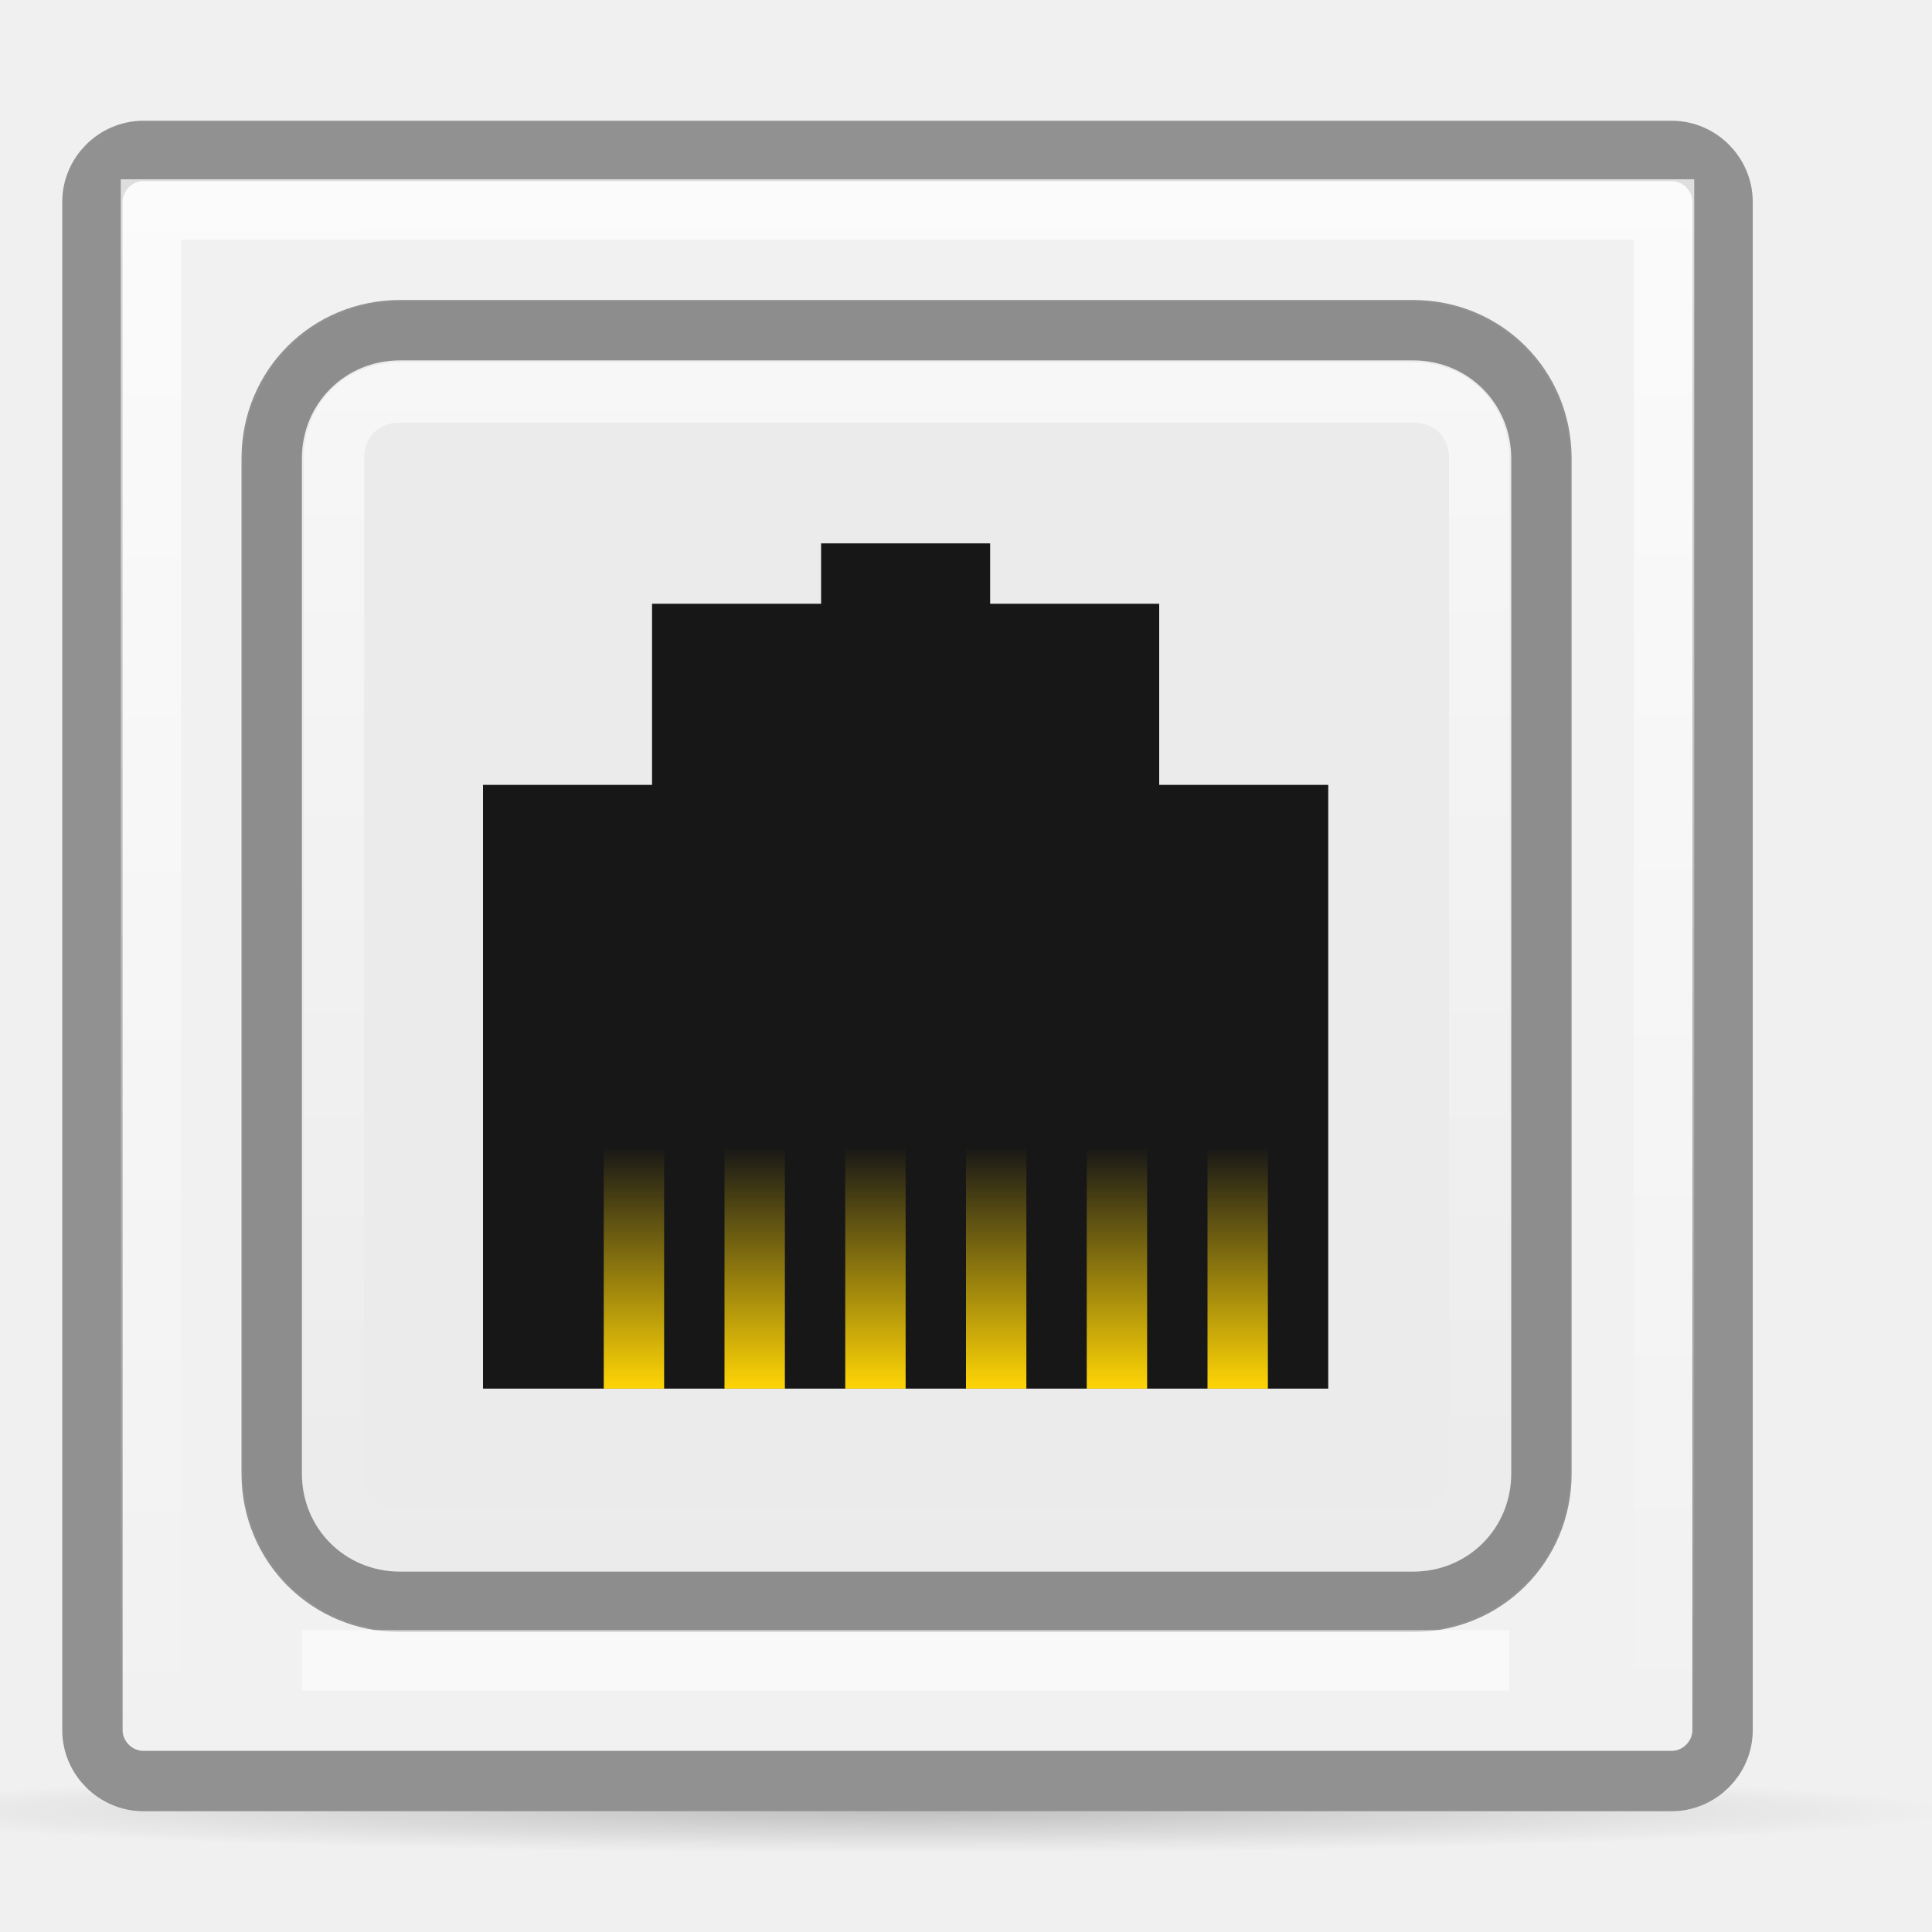
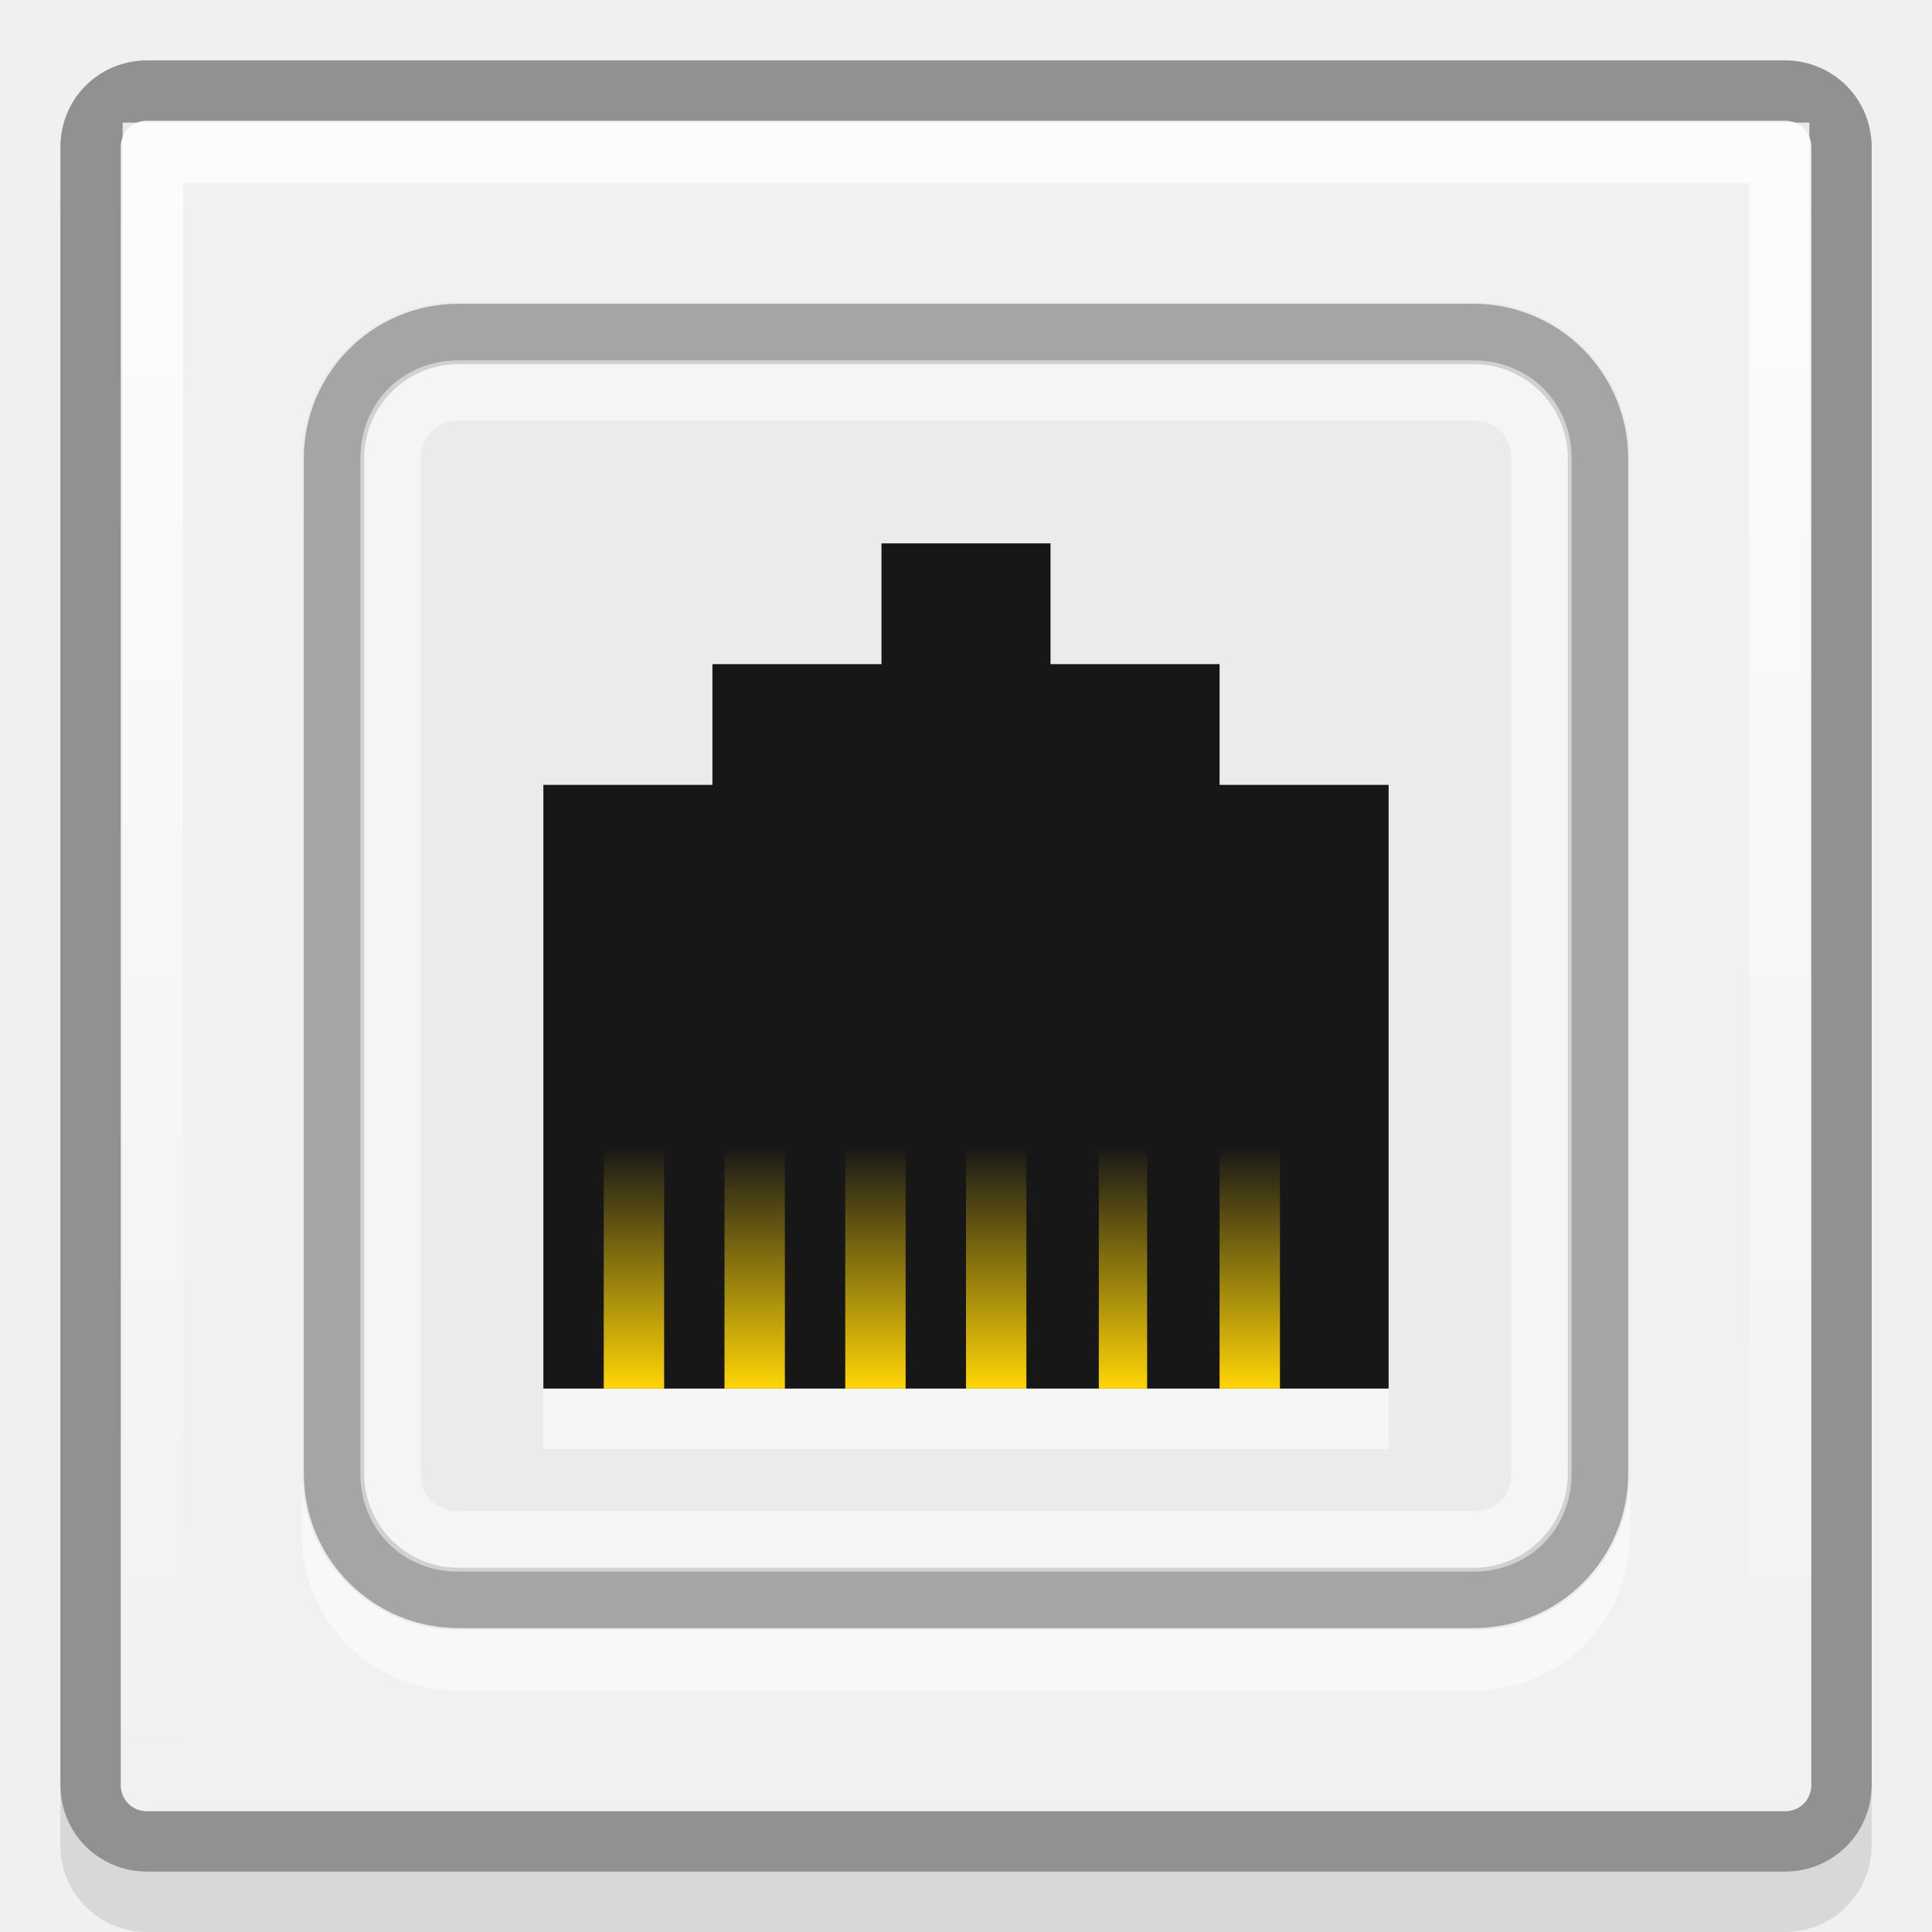
- <svg xmlns="http://www.w3.org/2000/svg" xmlns:xlink="http://www.w3.org/1999/xlink" version="1.1" width="32" height="32">
+ <svg xmlns="http://www.w3.org/2000/svg" xmlns:xlink="http://www.w3.org/1999/xlink" version="1.1" width="32" height="32" id="svg2">
  <defs id="defs6">
-     <linearGradient id="linearGradient3834">
-       <stop id="stop3836" stop-color="#ffffff" />
-       <stop id="stop3838" offset="1" stop-color="#ffffff" stop-opacity="0" />
+     <linearGradient id="linearGradient3824">
+       <stop style="stop-color:#ffffff;stop-opacity:1;" offset="0" id="stop3826" />
+       <stop style="stop-color:#ffffff;stop-opacity:0;" offset="1" id="stop3828" />
    </linearGradient>
    <linearGradient id="linearGradient3869">
-       <stop id="stop3871" stop-color="#ebebeb" />
-       <stop id="stop3873" offset="1" stop-color="#ebebeb" />
+       <stop id="stop3871" style="stop-color:#ebebeb;stop-opacity:1" offset="0" />
+       <stop id="stop3873" style="stop-color:#ebebeb;stop-opacity:1" offset="1" />
    </linearGradient>
    <linearGradient id="linearGradient4663">
-       <stop id="stop4665" stop-color="#ffd506" stop-opacity="0" />
-       <stop id="stop4667" offset="1" stop-color="#ffd506" />
+       <stop id="stop4665" style="stop-color:#ffd506;stop-opacity:0" offset="0" />
+       <stop id="stop4667" style="stop-color:#ffd506;stop-opacity:1" offset="1" />
    </linearGradient>
-     <linearGradient id="linearGradient3683">
-       <stop id="stop3685" stop-opacity="0.2" />
-       <stop id="stop3687" offset="1" stop-opacity="0" />
-     </linearGradient>
-     <linearGradient y1="41" x2="0" y2="7" id="linearGradient3636" xlink:href="#linearGradient3869" gradientUnits="userSpaceOnUse" gradientTransform="matrix(0.6460784,0,0,0.6470588,-0.489214,0.4705887)" />
-     <radialGradient cx="26.65" cy="48.403" r="29.604" id="radialGradient3689" xlink:href="#linearGradient3683" gradientUnits="userSpaceOnUse" gradientTransform="matrix(0.5855148,0,0,0.02335777,-0.5705969,28.86942)" />
-     <linearGradient y1="28" x2="0" y2="34" id="linearGradient4669" xlink:href="#linearGradient4663" gradientUnits="userSpaceOnUse" />
-     <linearGradient y1="28" x2="0" y2="34" id="linearGradient3030" xlink:href="#linearGradient4663" gradientUnits="userSpaceOnUse" gradientTransform="matrix(1.5,0,0,1,-7.550007,0.4999997)" />
-     <linearGradient y1="28" x2="0" y2="34" id="linearGradient3032" xlink:href="#linearGradient4663" gradientUnits="userSpaceOnUse" gradientTransform="matrix(1.5,0,0,1,-7.549996,0.4999997)" />
-     <linearGradient y1="28" x2="0" y2="34" id="linearGradient3034" xlink:href="#linearGradient4663" gradientUnits="userSpaceOnUse" gradientTransform="matrix(1.5,0,0,1,-7.549995,0.4999997)" />
-     <linearGradient y1="28" x2="0" y2="34" id="linearGradient3038" xlink:href="#linearGradient4663" gradientUnits="userSpaceOnUse" gradientTransform="matrix(1.5,0,0,1,-34.54999,-2.5)" />
-     <linearGradient y1="28" x2="0" y2="34" id="linearGradient3042" xlink:href="#linearGradient4663" gradientUnits="userSpaceOnUse" gradientTransform="matrix(1.5,0,0,1,-16.55001,0.4999997)" />
-     <linearGradient y1="28" x2="0" y2="34" id="linearGradient3044" xlink:href="#linearGradient4663" gradientUnits="userSpaceOnUse" gradientTransform="matrix(1.5,0,0,1,-16.54999,0.4999997)" />
-     <linearGradient x1="28" y1="3" x2="28.062" y2="29.031" id="linearGradient3826" xlink:href="#linearGradient3834" gradientUnits="userSpaceOnUse" />
-     <linearGradient y1="6" x2="0" y2="26" id="linearGradient3840" xlink:href="#linearGradient3834" gradientUnits="userSpaceOnUse" />
-     <linearGradient y1="28" x2="0" y2="34" id="linearGradient3845" xlink:href="#linearGradient4663" gradientUnits="userSpaceOnUse" gradientTransform="matrix(0.9999997,0,0,0.6666667,-11.99999,0.3333331)" />
-     <linearGradient y1="28" x2="0" y2="34" id="linearGradient3848" xlink:href="#linearGradient4663" gradientUnits="userSpaceOnUse" gradientTransform="matrix(1,0,0,0.6666667,-12.00001,0.3333331)" />
-     <linearGradient y1="28" x2="0" y2="34" id="linearGradient3851" xlink:href="#linearGradient4663" gradientUnits="userSpaceOnUse" gradientTransform="matrix(0.9999998,0,0,0.6666667,-3.999995,0.3333331)" />
-     <linearGradient y1="28" x2="0" y2="34" id="linearGradient3854" xlink:href="#linearGradient4663" gradientUnits="userSpaceOnUse" gradientTransform="matrix(0.9999998,0,0,0.6666667,-5.999996,0.3333331)" />
-     <linearGradient y1="28" x2="0" y2="34" id="linearGradient3857" xlink:href="#linearGradient4663" gradientUnits="userSpaceOnUse" gradientTransform="matrix(0.9999998,0,0,0.6666667,-5.999997,0.3333331)" />
-     <linearGradient y1="28" x2="0" y2="34" id="linearGradient3860" xlink:href="#linearGradient4663" gradientUnits="userSpaceOnUse" gradientTransform="matrix(1,0,0,0.6666667,-6.000004,0.3333331)" />
+     <linearGradient x1="22" y1="41" x2="22" y2="7" id="linearGradient3636" xlink:href="#linearGradient3869" gradientUnits="userSpaceOnUse" gradientTransform="matrix(0.6470589,0,0,0.6470588,0.4705883,0.470589)" />
+     <linearGradient x1="31" y1="28" x2="31" y2="34" id="linearGradient4669" xlink:href="#linearGradient4663" gradientUnits="userSpaceOnUse" />
+     <linearGradient xlink:href="#linearGradient3824" id="linearGradient3830" x1="2" y1="2" x2="2.031" y2="29.969" gradientUnits="userSpaceOnUse" />
+     <linearGradient xlink:href="#linearGradient4663" id="linearGradient3839" gradientUnits="userSpaceOnUse" x1="31" y1="28" x2="31" y2="34" gradientTransform="matrix(0.8,0,0,0.6666667,-2.8,0.3333332)" />
+     <linearGradient xlink:href="#linearGradient4663" id="linearGradient3842" gradientUnits="userSpaceOnUse" x1="31" y1="28" x2="31" y2="34" gradientTransform="matrix(1,0,0,0.6666667,-7.800001,0.3333332)" />
+     <linearGradient xlink:href="#linearGradient4663" id="linearGradient3845" gradientUnits="userSpaceOnUse" x1="31" y1="28" x2="31" y2="34" gradientTransform="matrix(0.7999992,0,0,0.6666667,-2.59998,0.3333332)" />
+     <linearGradient xlink:href="#linearGradient4663" id="linearGradient3848" gradientUnits="userSpaceOnUse" x1="31" y1="28" x2="31" y2="34" gradientTransform="matrix(1,0,0,0.6666667,-7.999999,0.3333332)" />
+     <linearGradient xlink:href="#linearGradient4663" id="linearGradient3851" gradientUnits="userSpaceOnUse" x1="31" y1="28" x2="31" y2="34" gradientTransform="matrix(1,0,0,0.6666667,-8,0.3333332)" />
+     <linearGradient xlink:href="#linearGradient4663" id="linearGradient3854" gradientUnits="userSpaceOnUse" x1="31" y1="28" x2="31" y2="34" gradientTransform="matrix(0.8,0,0,0.6666667,-18.8,0.3333332)" />
+     <linearGradient xlink:href="#linearGradient4663" id="linearGradient3857" gradientUnits="userSpaceOnUse" x1="31" y1="28" x2="31" y2="34" gradientTransform="matrix(1,0,0,0.6666667,-6,0.3333332)" />
+     <linearGradient xlink:href="#linearGradient4663" id="linearGradient3860" gradientUnits="userSpaceOnUse" x1="31" y1="28" x2="31" y2="34" gradientTransform="matrix(1,0,0,0.6666667,-6,0.3333332)" />
  </defs>
-   <path d="M 32.367,30 A 17.333,0.691 0 0 1 -2.3,30 17.333,0.691 0 1 1 32.367,30 z" id="path3681" fill="url(#radialGradient3689)" />
-   <rect width="28" height="28" rx="1.333" x="1.033" y="2" id="rect2818" fill="#f1f1f1" />
-   <rect width="21.967" height="22" rx="2.584" ry="2.588" x="4.033" y="5" id="rect3614" fill="url(#linearGradient3636)" />
-   <path d="m 13.6,9 0,1 -2.8,0 0,3 -2.8,0 0,10 14,0 0,-10 -2.8,0 0,-3 -2.8,0 0,-1 z" id="rect4610" fill="#171717" fill-rule="evenodd" color="#000000" />
-   <rect width="1" height="4" x="10" y="19" id="rect4629" fill="url(#linearGradient3860)" fill-rule="evenodd" color="#000000" />
-   <rect width="1" height="4" x="12" y="19" id="rect4631" fill="url(#linearGradient3857)" fill-rule="evenodd" color="#000000" />
-   <rect width="1" height="4" x="14" y="19" id="rect4633" fill="url(#linearGradient3854)" fill-rule="evenodd" color="#000000" />
-   <rect width="1" height="4" x="20" y="19" id="rect4637" fill="url(#linearGradient3851)" fill-rule="evenodd" color="#000000" />
-   <rect width="1" height="4" x="16" y="19" id="rect4641" fill="url(#linearGradient3848)" fill-rule="evenodd" color="#000000" />
-   <rect width="1" height="4" x="18" y="19" id="rect4643" fill="url(#linearGradient3845)" fill-rule="evenodd" color="#000000" />
-   <path d="M 2.375,2.5 C 1.914,2.5 1.531,2.882 1.531,3.344 l 0,25.312 C 1.531,29.118 1.914,29.5 2.375,29.5 l 25.312,0 c 0.461,0 0.844,-0.382 0.844,-0.844 l 0,-25.312 C 28.531,2.882 28.149,2.5 27.688,2.5 L 2.375,2.5 z" id="path3048" opacity="0.4" fill="none" stroke="#000000" />
-   <path d="m 2.5,3.469 0,25.062 25.062,0 0,-25.062 -25.062,0 z" id="path3050" opacity="0.7" fill="none" stroke="url(#linearGradient3826)" />
-   <path d="m 6.625,5.469 c -1.185,0 -2.125,0.938 -2.125,2.125 l 0,16.812 c 0,1.187 0.94,2.125 2.125,2.125 l 16.781,0 c 1.185,0 2.125,-0.938 2.125,-2.125 l 0,-16.812 c 0,-1.187 -0.94,-2.125 -2.125,-2.125 l -16.781,0 z" id="path3830" opacity="0.4" fill="none" stroke="#000000" />
-   <path d="M 6.625,6.5 C 5.995,6.5 5.531,6.962 5.531,7.594 l 0,16.812 C 5.531,25.038 5.995,25.5 6.625,25.5 l 16.781,0 C 24.036,25.5 24.5,25.038 24.5,24.406 l 0,-16.812 C 24.5,6.962 24.036,6.5 23.406,6.5 L 6.625,6.5 z" id="path3832" opacity="0.6" fill="none" stroke="url(#linearGradient3840)" />
-   <rect width="20" height="1" x="5" y="27" id="rect3842" opacity="0.6" fill="#ffffff" />
+   <rect style="fill:#000000;stroke:none;opacity:0.1" id="rect3864" y="2" x="1" ry="1.429" rx="1.429" height="30" width="30" />
+   <rect width="30" height="30" rx="1.429" ry="1.429" x="1" y="1" id="rect2818" style="fill:#f1f1f1;stroke:none" />
+   <rect style="fill:#ffffff;stroke:none;opacity:0.5" id="rect3046" y="6" x="5" ry="2.588" rx="2.588" height="22" width="22" />
+   <rect width="22" height="22" rx="2.588" ry="2.588" x="5" y="5" id="rect3614" style="fill:url(#linearGradient3636);stroke:none" />
+   <g transform="translate(57.5214,4.17136)" id="g6022" />
+   <path d="m 14.6,9 0,2 -2.8,0 0,2 -2.8,0 0,10 14,0 0,-10 -2.8,0 0,-2 -2.8,0 0,-2 z" id="rect4610" style="color:#000000;fill:#171717;fill-rule:evenodd;stroke:none" />
+   <rect style="color:#000000;fill:url(#linearGradient3860);fill-rule:evenodd;stroke:none" id="rect4629" y="19" x="10" height="4" width="1" />
+   <rect style="color:#000000;fill:url(#linearGradient3857);fill-rule:evenodd;stroke:none" id="rect4631" y="19" x="12" height="4" width="1" />
+   <rect style="color:#000000;fill:url(#linearGradient3851);fill-rule:evenodd;stroke:none" id="rect4635" y="19" x="14" height="4" width="1" />
+   <rect style="color:#000000;fill:url(#linearGradient3848);fill-rule:evenodd;stroke:none" id="rect4637" y="19" x="16" height="4" width="1" />
+   <rect style="color:#000000;fill:url(#linearGradient3845);fill-rule:evenodd;stroke:none" id="rect4639" y="19" x="18.2" height="4" width="0.8" />
+   <rect style="color:#000000;fill:url(#linearGradient3842);fill-rule:evenodd;stroke:none" id="rect4641" y="19" x="20.2" height="4" width="1" />
+   <path style="opacity:0.4;fill:none;stroke:#000000" id="path3052" d="M 2.438,1.5 C 1.913,1.5 1.5,1.913 1.5,2.438 l 0,27.125 C 1.5,30.087 1.913,30.5 2.438,30.5 l 27.125,0 c 0.525,0 0.938,-0.413 0.938,-0.938 l 0,-27.125 C 30.5,1.913 30.087,1.5 29.562,1.5 l -27.125,0 z" />
+   <path d="m 2.531,2.531 0,26.938 26.938,0 0,-26.938 -26.938,0 z" id="path3054" style="opacity:0.8;fill:none;stroke:url(#linearGradient3830)" />
+   <path style="opacity:0.3;fill:none;stroke:#000000" id="path3834" d="m 7.594,5.531 c -1.14,0 -2.062,0.922 -2.062,2.062 l 0,16.812 c 0,1.14 0.922,2.062 2.062,2.062 l 16.812,0 c 1.14,0 2.062,-0.922 2.062,-2.062 l 0,-16.812 c 0,-1.14 -0.922,-2.062 -2.062,-2.062 l -16.812,0 z" />
+   <path d="m 7.594,6.469 c -0.648,0 -1.125,0.477 -1.125,1.125 l 0,16.812 c 0,0.648 0.477,1.125 1.125,1.125 l 16.812,0 c 0.648,0 1.125,-0.477 1.125,-1.125 l 0,-16.812 c 0,-0.648 -0.477,-1.125 -1.125,-1.125 l -16.812,0 z" id="path3836" style="opacity:0.49;fill:none;stroke:#ffffff" />
+   <rect style="opacity:0.53;fill:#ffffff;stroke:none;stroke-width:1;stroke-miterlimit:4;stroke-opacity:1;stroke-dasharray:none" id="rect3862" width="14" height="1" x="9" y="23" />
</svg>
